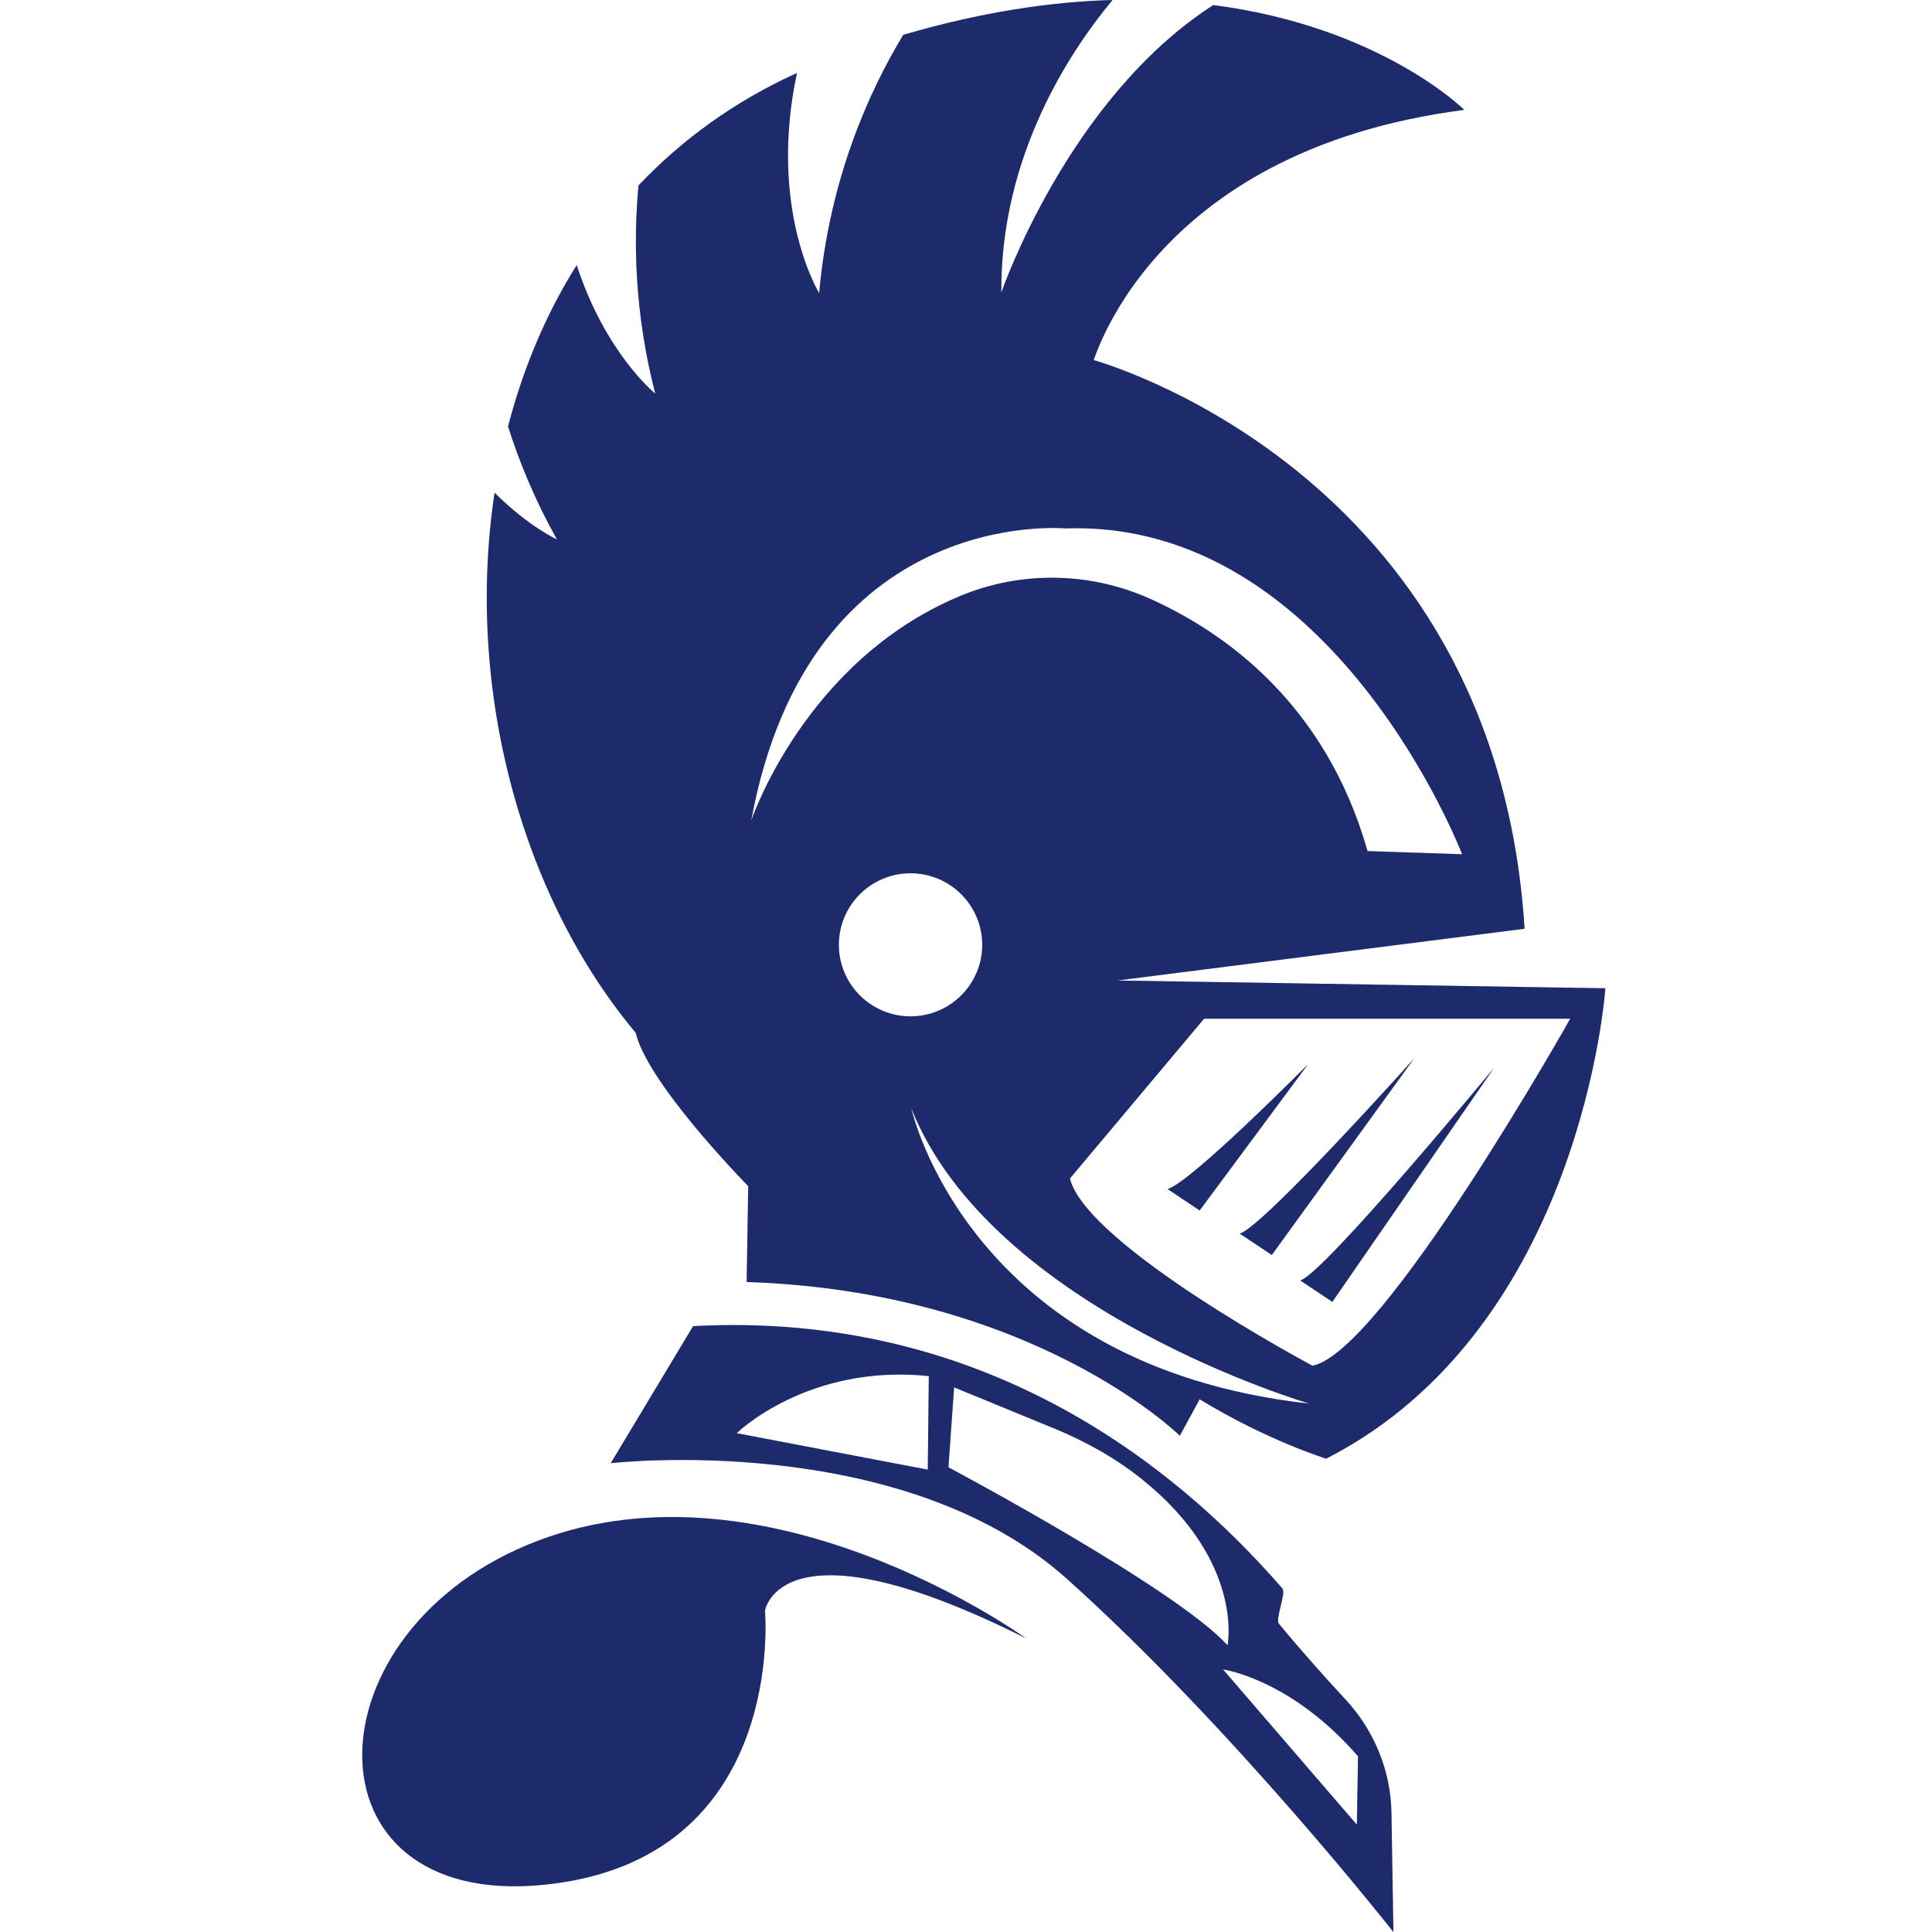
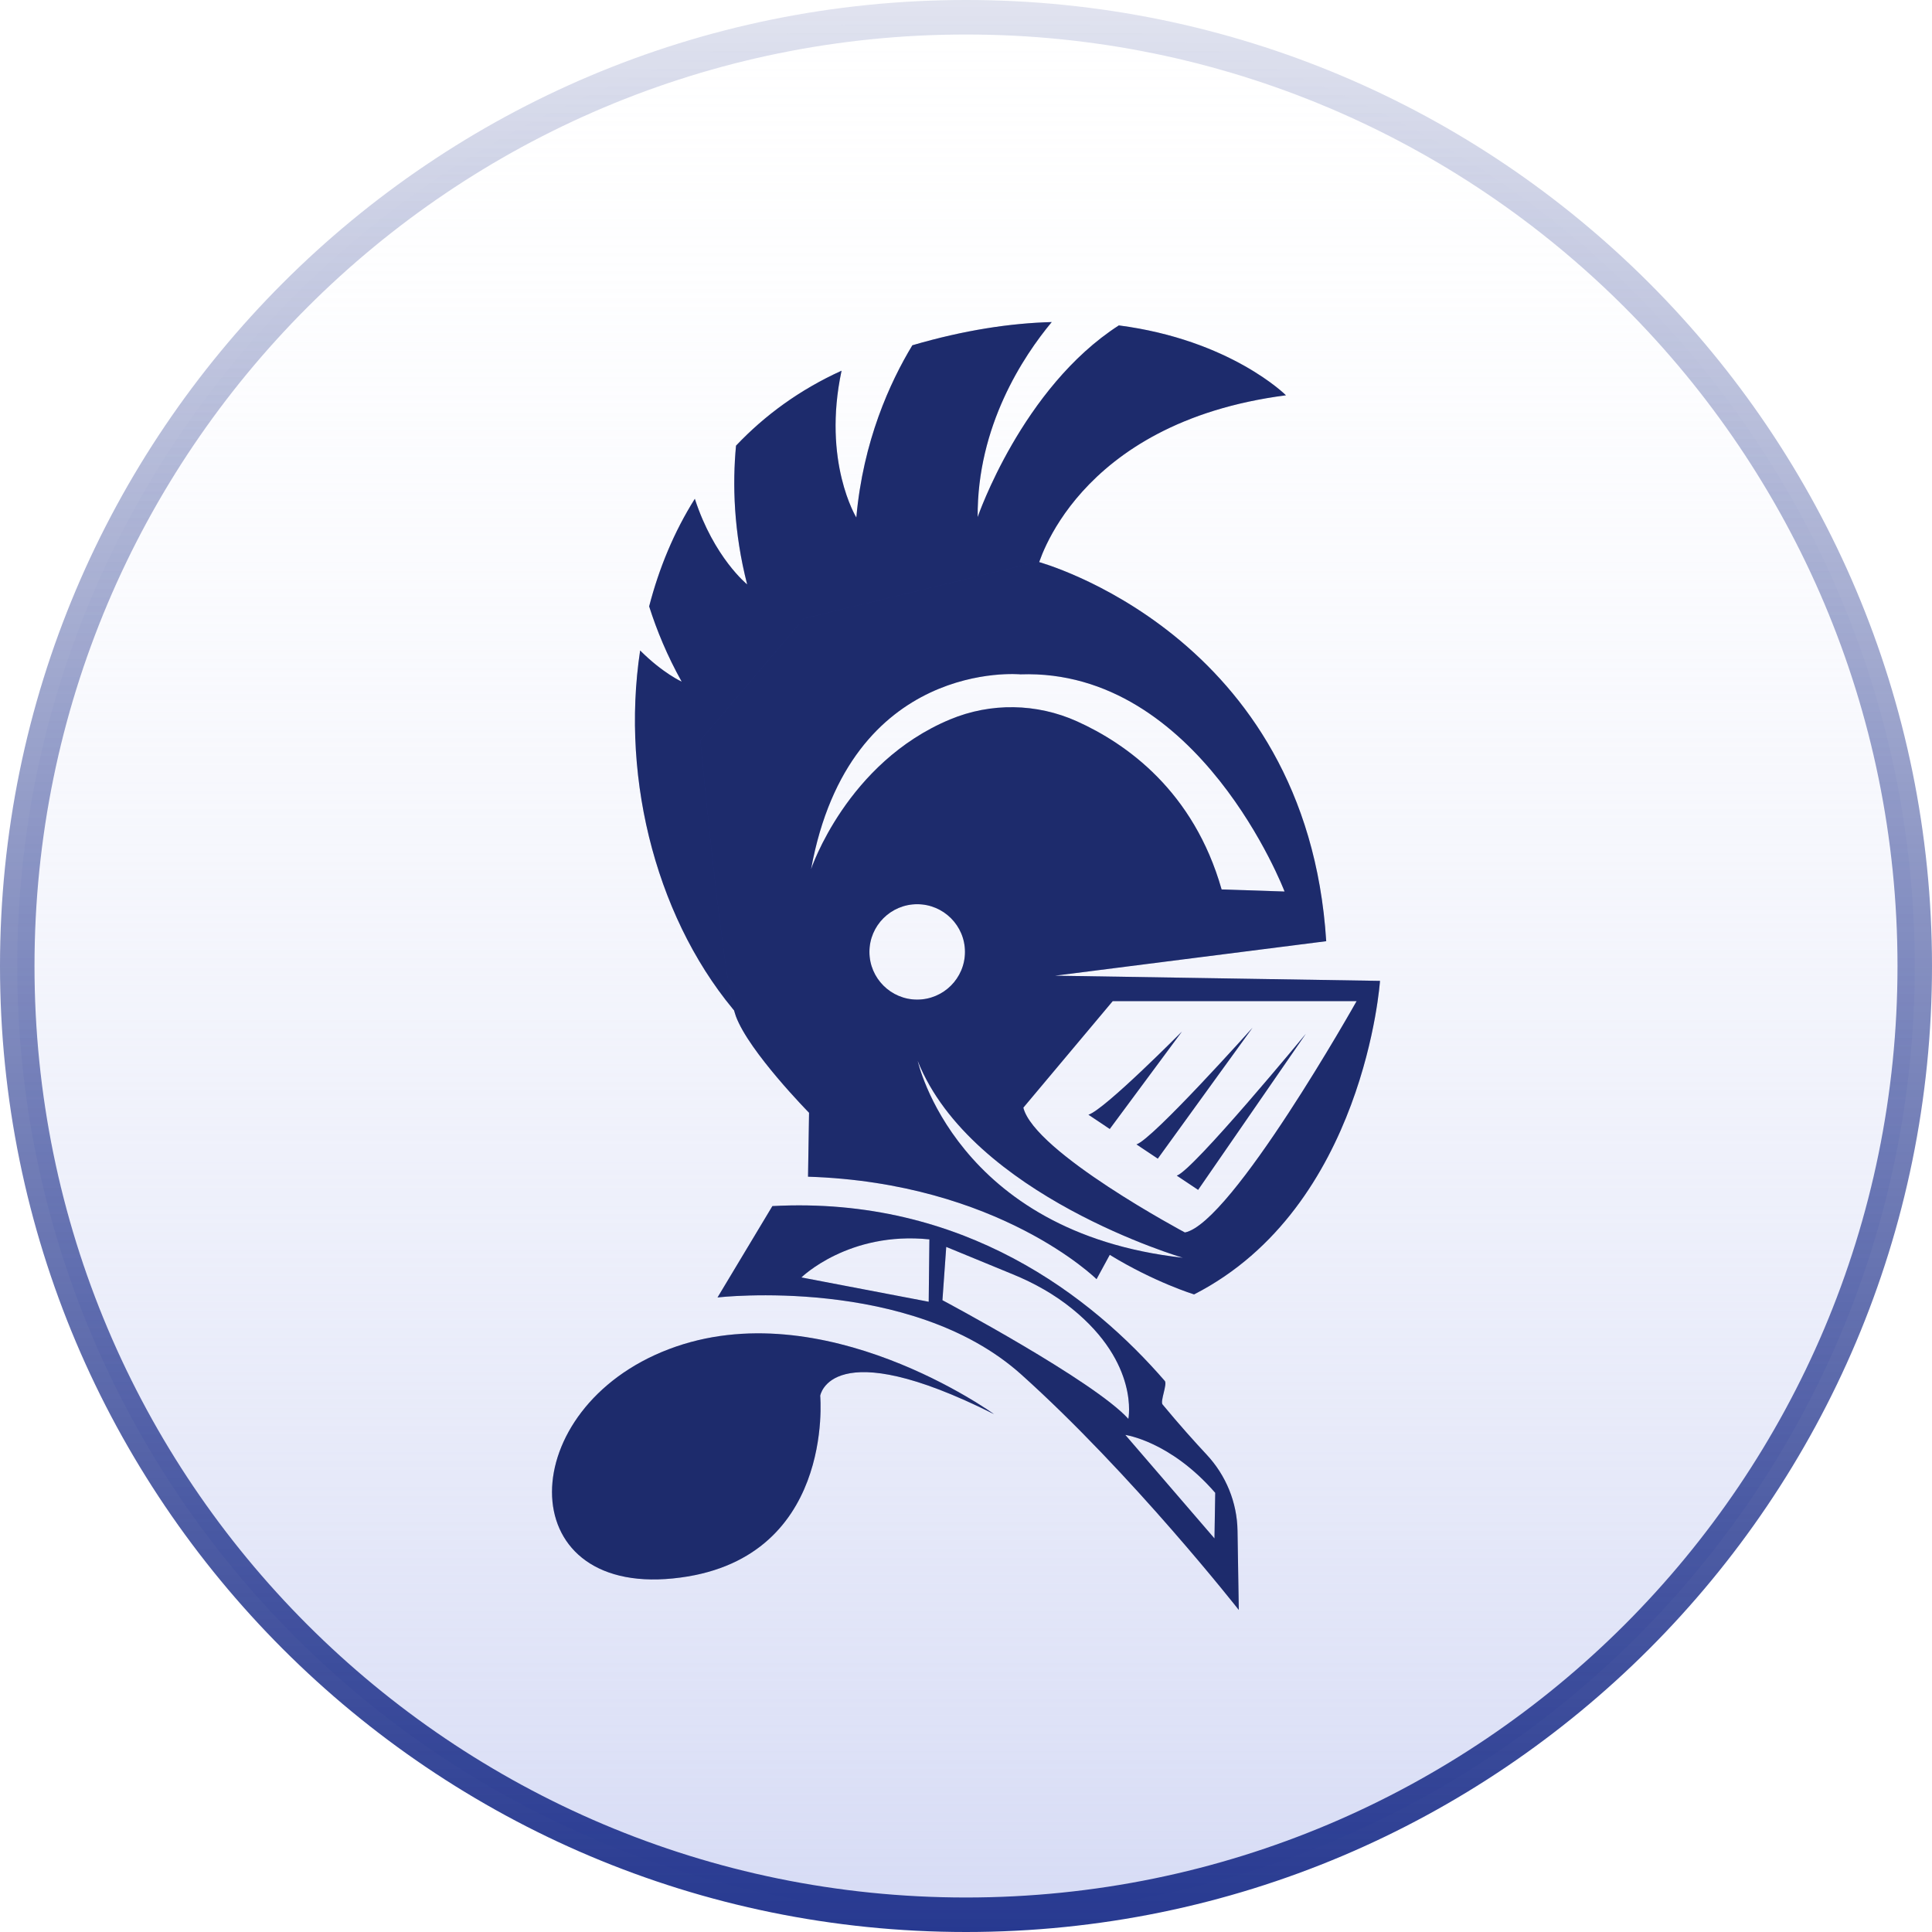
- <svg xmlns="http://www.w3.org/2000/svg" width="32" height="32" viewBox="0 0 32 32" fill="none">
-   <path d="M20.096 0.084C17.686 1.633 16.585 4.846 16.585 4.846C16.568 2.585 17.721 0.849 18.427 0C17.407 0.028 16.252 0.199 14.961 0.577C14.401 1.502 13.737 2.958 13.568 4.856C13.568 4.856 12.717 3.474 13.2 1.209C12.157 1.682 11.287 2.321 10.576 3.071C10.486 4.027 10.516 5.208 10.853 6.52C10.853 6.52 10.028 5.855 9.552 4.391C9.034 5.214 8.66 6.119 8.415 7.064C8.604 7.66 8.864 8.29 9.225 8.935C9.225 8.935 8.757 8.725 8.192 8.161C7.696 11.428 8.647 14.983 10.685 17.287L10.61 11.01L18.075 6.093C18.075 6.093 18.986 2.501 24.252 1.82C24.254 1.82 22.873 0.444 20.096 0.084Z" fill="#273990" />
-   <path d="M20.096 0.084C17.686 1.633 16.585 4.846 16.585 4.846C16.568 2.585 17.721 0.849 18.427 0C17.407 0.028 16.252 0.199 14.961 0.577C14.401 1.502 13.737 2.958 13.568 4.856C13.568 4.856 12.717 3.474 13.2 1.209C12.157 1.682 11.287 2.321 10.576 3.071C10.486 4.027 10.516 5.208 10.853 6.52C10.853 6.52 10.028 5.855 9.552 4.391C9.034 5.214 8.66 6.119 8.415 7.064C8.604 7.66 8.864 8.29 9.225 8.935C9.225 8.935 8.757 8.725 8.192 8.161C7.696 11.428 8.647 14.983 10.685 17.287L10.61 11.01L18.075 6.093C18.075 6.093 18.986 2.501 24.252 1.82C24.254 1.82 22.873 0.444 20.096 0.084Z" fill="black" fill-opacity="0.25" />
-   <path d="M19.34 19.695L19.87 20.049L21.664 17.629C21.664 17.627 19.744 19.569 19.34 19.695Z" fill="#273990" />
-   <path d="M19.34 19.695L19.87 20.049L21.664 17.629C21.664 17.627 19.744 19.569 19.34 19.695Z" fill="black" fill-opacity="0.25" />
-   <path d="M20.534 20.433L21.065 20.787L23.421 17.533C23.421 17.533 20.938 20.306 20.534 20.433Z" fill="#273990" />
-   <path d="M20.534 20.433L21.065 20.787L23.421 17.533C23.421 17.533 20.938 20.306 20.534 20.433Z" fill="black" fill-opacity="0.25" />
-   <path d="M21.537 21.209L22.068 21.563L24.746 17.686C24.746 17.686 21.943 21.082 21.537 21.209Z" fill="#273990" />
-   <path d="M21.537 21.209L22.068 21.563L24.746 17.686C24.746 17.686 21.943 21.082 21.537 21.209Z" fill="black" fill-opacity="0.25" />
-   <path d="M16.991 27.135C16.991 27.135 12.747 24.059 8.905 25.521C5.065 26.983 4.964 31.623 9.006 31.218C13.048 30.815 12.67 26.678 12.67 26.678C12.67 26.678 12.923 25.092 16.991 27.135Z" fill="#273990" />
-   <path d="M16.991 27.135C16.991 27.135 12.747 24.059 8.905 25.521C5.065 26.983 4.964 31.623 9.006 31.218C13.048 30.815 12.67 26.678 12.67 26.678C12.67 26.678 12.923 25.092 16.991 27.135Z" fill="black" fill-opacity="0.25" />
-   <path d="M23.047 30.03C23.036 29.327 22.759 28.654 22.278 28.14C21.98 27.82 21.604 27.402 21.183 26.895C21.118 26.817 21.307 26.389 21.239 26.309C19.441 24.235 16.25 21.71 11.48 21.965L10.116 24.235C10.116 24.235 14.916 23.68 17.672 26.151C20.427 28.622 23.079 32 23.079 32L23.047 30.03ZM15.367 24.342L12.202 23.738C12.202 23.738 13.376 22.584 15.384 22.792L15.367 24.342ZM15.709 24.303L15.803 22.979L17.461 23.66C17.989 23.877 18.492 24.158 18.936 24.518C20.614 25.877 20.332 27.252 20.332 27.252C19.478 26.307 15.709 24.303 15.709 24.303ZM22.474 30.223L20.257 27.651C20.257 27.651 21.376 27.803 22.493 29.089L22.474 30.223Z" fill="#273990" />
-   <path d="M23.047 30.03C23.036 29.327 22.759 28.654 22.278 28.14C21.98 27.82 21.604 27.402 21.183 26.895C21.118 26.817 21.307 26.389 21.239 26.309C19.441 24.235 16.25 21.71 11.48 21.965L10.116 24.235C10.116 24.235 14.916 23.68 17.672 26.151C20.427 28.622 23.079 32 23.079 32L23.047 30.03ZM15.367 24.342L12.202 23.738C12.202 23.738 13.376 22.584 15.384 22.792L15.367 24.342ZM15.709 24.303L15.803 22.979L17.461 23.66C17.989 23.877 18.492 24.158 18.936 24.518C20.614 25.877 20.332 27.252 20.332 27.252C19.478 26.307 15.709 24.303 15.709 24.303ZM22.474 30.223L20.257 27.651C20.257 27.651 21.376 27.803 22.493 29.089L22.474 30.223Z" fill="black" fill-opacity="0.25" />
-   <path d="M18.507 16.24L25.252 15.383C24.771 7.743 18.077 5.953 18.077 5.953L12.266 7.365L9.689 10.392C9.689 10.392 10.245 16.367 10.574 17.25C10.902 18.133 12.393 19.646 12.393 19.646L12.367 21.234C17.117 21.386 19.542 23.78 19.542 23.78L19.87 23.176C20.983 23.857 21.966 24.16 21.966 24.16C26.21 21.991 26.59 16.369 26.59 16.369L18.507 16.24ZM17.648 8.752C22.095 8.6 24.217 14.149 24.217 14.149L22.651 14.097C21.956 11.654 20.287 10.475 19.054 9.92C18.054 9.47 16.911 9.451 15.9 9.873C13.327 10.945 12.442 13.594 12.442 13.594C13.402 8.349 17.648 8.752 17.648 8.752ZM13.894 15.649C13.894 14.995 14.426 14.464 15.081 14.464C15.736 14.464 16.269 14.995 16.269 15.649C16.269 16.303 15.736 16.834 15.081 16.834C14.426 16.834 13.894 16.303 13.894 15.649ZM15.094 18.358C16.434 21.712 21.689 23.249 21.689 23.249C16.031 22.621 15.094 18.358 15.094 18.358ZM21.739 22.621C21.739 22.621 18 20.63 17.721 19.52L19.943 16.873H26.008C26.01 16.87 22.903 22.394 21.739 22.621Z" fill="#273990" />
-   <path d="M18.507 16.24L25.252 15.383C24.771 7.743 18.077 5.953 18.077 5.953L12.266 7.365L9.689 10.392C9.689 10.392 10.245 16.367 10.574 17.25C10.902 18.133 12.393 19.646 12.393 19.646L12.367 21.234C17.117 21.386 19.542 23.78 19.542 23.78L19.87 23.176C20.983 23.857 21.966 24.16 21.966 24.16C26.21 21.991 26.59 16.369 26.59 16.369L18.507 16.24ZM17.648 8.752C22.095 8.6 24.217 14.149 24.217 14.149L22.651 14.097C21.956 11.654 20.287 10.475 19.054 9.92C18.054 9.47 16.911 9.451 15.9 9.873C13.327 10.945 12.442 13.594 12.442 13.594C13.402 8.349 17.648 8.752 17.648 8.752ZM13.894 15.649C13.894 14.995 14.426 14.464 15.081 14.464C15.736 14.464 16.269 14.995 16.269 15.649C16.269 16.303 15.736 16.834 15.081 16.834C14.426 16.834 13.894 16.303 13.894 15.649ZM15.094 18.358C16.434 21.712 21.689 23.249 21.689 23.249C16.031 22.621 15.094 18.358 15.094 18.358ZM21.739 22.621C21.739 22.621 18 20.63 17.721 19.52L19.943 16.873H26.008C26.01 16.87 22.903 22.394 21.739 22.621Z" fill="black" fill-opacity="0.25" />
+ <svg xmlns="http://www.w3.org/2000/svg" width="56" height="56" viewBox="0 0 56 56" fill="none">
+   <rect x="0.5" y="0.5" width="55" height="55" rx="27.5" fill="url(#paint0_linear_6359_210303)" />
+   <path d="M32.43 9.432C29.622 11.24 28.338 14.988 28.338 14.988C28.318 12.35 29.662 10.325 30.485 9.335C29.296 9.367 27.95 9.567 26.445 10.008C25.792 11.088 25.018 12.785 24.821 15C24.821 15 23.829 13.388 24.393 10.745C23.176 11.298 22.162 12.043 21.334 12.918C21.229 14.033 21.264 15.41 21.657 16.94C21.657 16.94 20.695 16.165 20.14 14.458C19.536 15.418 19.101 16.473 18.816 17.576C19.036 18.27 19.339 19.006 19.759 19.758C19.759 19.758 19.213 19.513 18.555 18.855C17.977 22.666 19.086 26.814 21.461 29.501L21.374 22.178L30.075 16.443C30.075 16.443 31.136 12.253 37.274 11.458C37.277 11.458 35.667 9.852 32.43 9.432Z" fill="#273990" />
+   <path d="M32.43 9.432C29.622 11.24 28.338 14.988 28.338 14.988C28.318 12.35 29.662 10.325 30.485 9.335C29.296 9.367 27.95 9.567 26.445 10.008C25.792 11.088 25.018 12.785 24.821 15C24.821 15 23.829 13.388 24.393 10.745C23.176 11.298 22.162 12.043 21.334 12.918C21.229 14.033 21.264 15.41 21.657 16.94C21.657 16.94 20.695 16.165 20.14 14.458C19.536 15.418 19.101 16.473 18.816 17.576C19.036 18.27 19.339 19.006 19.759 19.758C19.759 19.758 19.213 19.513 18.555 18.855C17.977 22.666 19.086 26.814 21.461 29.501L21.374 22.178L30.075 16.443C30.075 16.443 31.136 12.253 37.274 11.458C37.277 11.458 35.667 9.852 32.43 9.432Z" fill="black" fill-opacity="0.25" />
+   <path d="M31.549 32.311L32.167 32.724L34.258 29.901C34.258 29.899 32.02 32.164 31.549 32.311Z" fill="#273990" />
+   <path d="M31.549 32.311L32.167 32.724L34.258 29.901C34.258 29.899 32.02 32.164 31.549 32.311Z" fill="black" fill-opacity="0.25" />
+   <path d="M32.941 33.171L33.559 33.584L36.305 29.789C36.305 29.789 33.412 33.024 32.941 33.171Z" fill="#273990" />
+   <path d="M32.941 33.171L33.559 33.584L36.305 29.789C36.305 29.789 33.412 33.024 32.941 33.171Z" fill="black" fill-opacity="0.25" />
+   <path d="M34.11 34.076L34.728 34.489L37.85 29.966C37.85 29.966 34.583 33.929 34.11 34.076Z" fill="#273990" />
+   <path d="M34.11 34.076L34.728 34.489L37.85 29.966C37.85 29.966 34.583 33.929 34.11 34.076Z" fill="black" fill-opacity="0.25" />
+   <path d="M28.811 40.989C28.811 40.989 23.864 37.402 19.386 39.107C14.911 40.812 14.793 46.225 19.504 45.752C24.215 45.282 23.774 40.457 23.774 40.457C23.774 40.457 24.07 38.607 28.811 40.989Z" fill="#273990" />
+   <path d="M28.811 40.989C28.811 40.989 23.864 37.402 19.386 39.107C14.911 40.812 14.793 46.225 19.504 45.752C24.215 45.282 23.774 40.457 23.774 40.457C23.774 40.457 24.07 38.607 28.811 40.989Z" fill="black" fill-opacity="0.25" />
+   <path d="M35.87 44.367C35.857 43.547 35.535 42.762 34.974 42.162C34.626 41.789 34.188 41.302 33.697 40.709C33.622 40.619 33.842 40.119 33.762 40.027C31.667 37.607 27.947 34.662 22.388 34.959L20.798 37.607C20.798 37.607 26.393 36.959 29.604 39.842C32.816 42.725 35.907 46.665 35.907 46.665L35.87 44.367ZM26.919 37.732L23.229 37.027C23.229 37.027 24.598 35.682 26.939 35.924L26.919 37.732ZM27.317 37.687L27.427 36.142L29.359 36.937C29.975 37.189 30.561 37.517 31.079 37.937C33.034 39.522 32.706 41.127 32.706 41.127C31.71 40.024 27.317 37.687 27.317 37.687ZM35.202 44.592L32.618 41.592C32.618 41.592 33.922 41.77 35.224 43.27L35.202 44.592Z" fill="#273990" />
+   <path d="M35.87 44.367C35.857 43.547 35.535 42.762 34.974 42.162C34.626 41.789 34.188 41.302 33.697 40.709C33.622 40.619 33.842 40.119 33.762 40.027C31.667 37.607 27.947 34.662 22.388 34.959L20.798 37.607C20.798 37.607 26.393 36.959 29.604 39.842C32.816 42.725 35.907 46.665 35.907 46.665L35.87 44.367ZM26.919 37.732L23.229 37.027C23.229 37.027 24.598 35.682 26.939 35.924L26.919 37.732ZM27.317 37.687L27.427 36.142L29.359 36.937C29.975 37.189 30.561 37.517 31.079 37.937C33.034 39.522 32.706 41.127 32.706 41.127C31.71 40.024 27.317 37.687 27.317 37.687ZM35.202 44.592L32.618 41.592C32.618 41.592 33.922 41.77 35.224 43.27L35.202 44.592Z" fill="black" fill-opacity="0.25" />
+   <path d="M30.578 28.281L38.441 27.281C37.88 18.368 30.077 16.28 30.077 16.28L23.303 17.928L20.3 21.458C20.3 21.458 20.948 28.429 21.331 29.459C21.714 30.489 23.451 32.254 23.451 32.254L23.421 34.107C28.958 34.284 31.784 37.077 31.784 37.077L32.167 36.372C33.464 37.167 34.611 37.519 34.611 37.519C39.557 34.989 40 28.431 40 28.431L30.578 28.281ZM29.577 19.546C34.761 19.368 37.234 25.841 37.234 25.841L35.409 25.781C34.598 22.931 32.653 21.556 31.216 20.908C30.05 20.383 28.718 20.361 27.539 20.853C24.54 22.103 23.509 25.194 23.509 25.194C24.628 19.076 29.577 19.546 29.577 19.546ZM25.201 27.591C25.201 26.829 25.822 26.209 26.585 26.209C27.349 26.209 27.97 26.829 27.97 27.591C27.97 28.354 27.349 28.974 26.585 28.974C25.822 28.974 25.201 28.354 25.201 27.591ZM26.6 30.751C28.162 34.664 34.288 36.457 34.288 36.457C27.692 35.724 26.6 30.751 26.6 30.751ZM34.345 35.724C34.345 35.724 29.987 33.402 29.662 32.106L32.252 29.019L39.322 29.019C39.324 29.016 35.702 35.459 34.345 35.724Z" fill="#273990" />
+   <path d="M30.578 28.281L38.441 27.281C37.88 18.368 30.077 16.28 30.077 16.28L23.303 17.928L20.3 21.458C20.3 21.458 20.948 28.429 21.331 29.459C21.714 30.489 23.451 32.254 23.451 32.254L23.421 34.107C28.958 34.284 31.784 37.077 31.784 37.077L32.167 36.372C33.464 37.167 34.611 37.519 34.611 37.519C39.557 34.989 40 28.431 40 28.431L30.578 28.281ZM29.577 19.546C34.761 19.368 37.234 25.841 37.234 25.841L35.409 25.781C34.598 22.931 32.653 21.556 31.216 20.908C30.05 20.383 28.718 20.361 27.539 20.853C24.54 22.103 23.509 25.194 23.509 25.194C24.628 19.076 29.577 19.546 29.577 19.546ZM25.201 27.591C25.201 26.829 25.822 26.209 26.585 26.209C27.349 26.209 27.97 26.829 27.97 27.591C27.97 28.354 27.349 28.974 26.585 28.974C25.822 28.974 25.201 28.354 25.201 27.591ZM26.6 30.751C28.162 34.664 34.288 36.457 34.288 36.457C27.692 35.724 26.6 30.751 26.6 30.751ZM34.345 35.724C34.345 35.724 29.987 33.402 29.662 32.106L32.252 29.019L39.322 29.019C39.324 29.016 35.702 35.459 34.345 35.724Z" fill="black" fill-opacity="0.25" />
+   <rect x="0.5" y="0.5" width="55" height="55" rx="27.5" stroke="url(#paint1_linear_6359_210303)" />
+   <defs>
+     <linearGradient id="paint0_linear_6359_210303" x1="28" y1="0" x2="28" y2="56" gradientUnits="userSpaceOnUse">
+       <stop stop-color="white" stop-opacity="0.14" />
+       <stop offset="1" stop-color="#D6DBF5" />
+     </linearGradient>
+     <linearGradient id="paint1_linear_6359_210303" x1="28" y1="0" x2="28" y2="56" gradientUnits="userSpaceOnUse">
+       <stop stop-color="#273990" stop-opacity="0.14" />
+       <stop offset="1" stop-color="#273990" />
+     </linearGradient>
+   </defs>
</svg>
